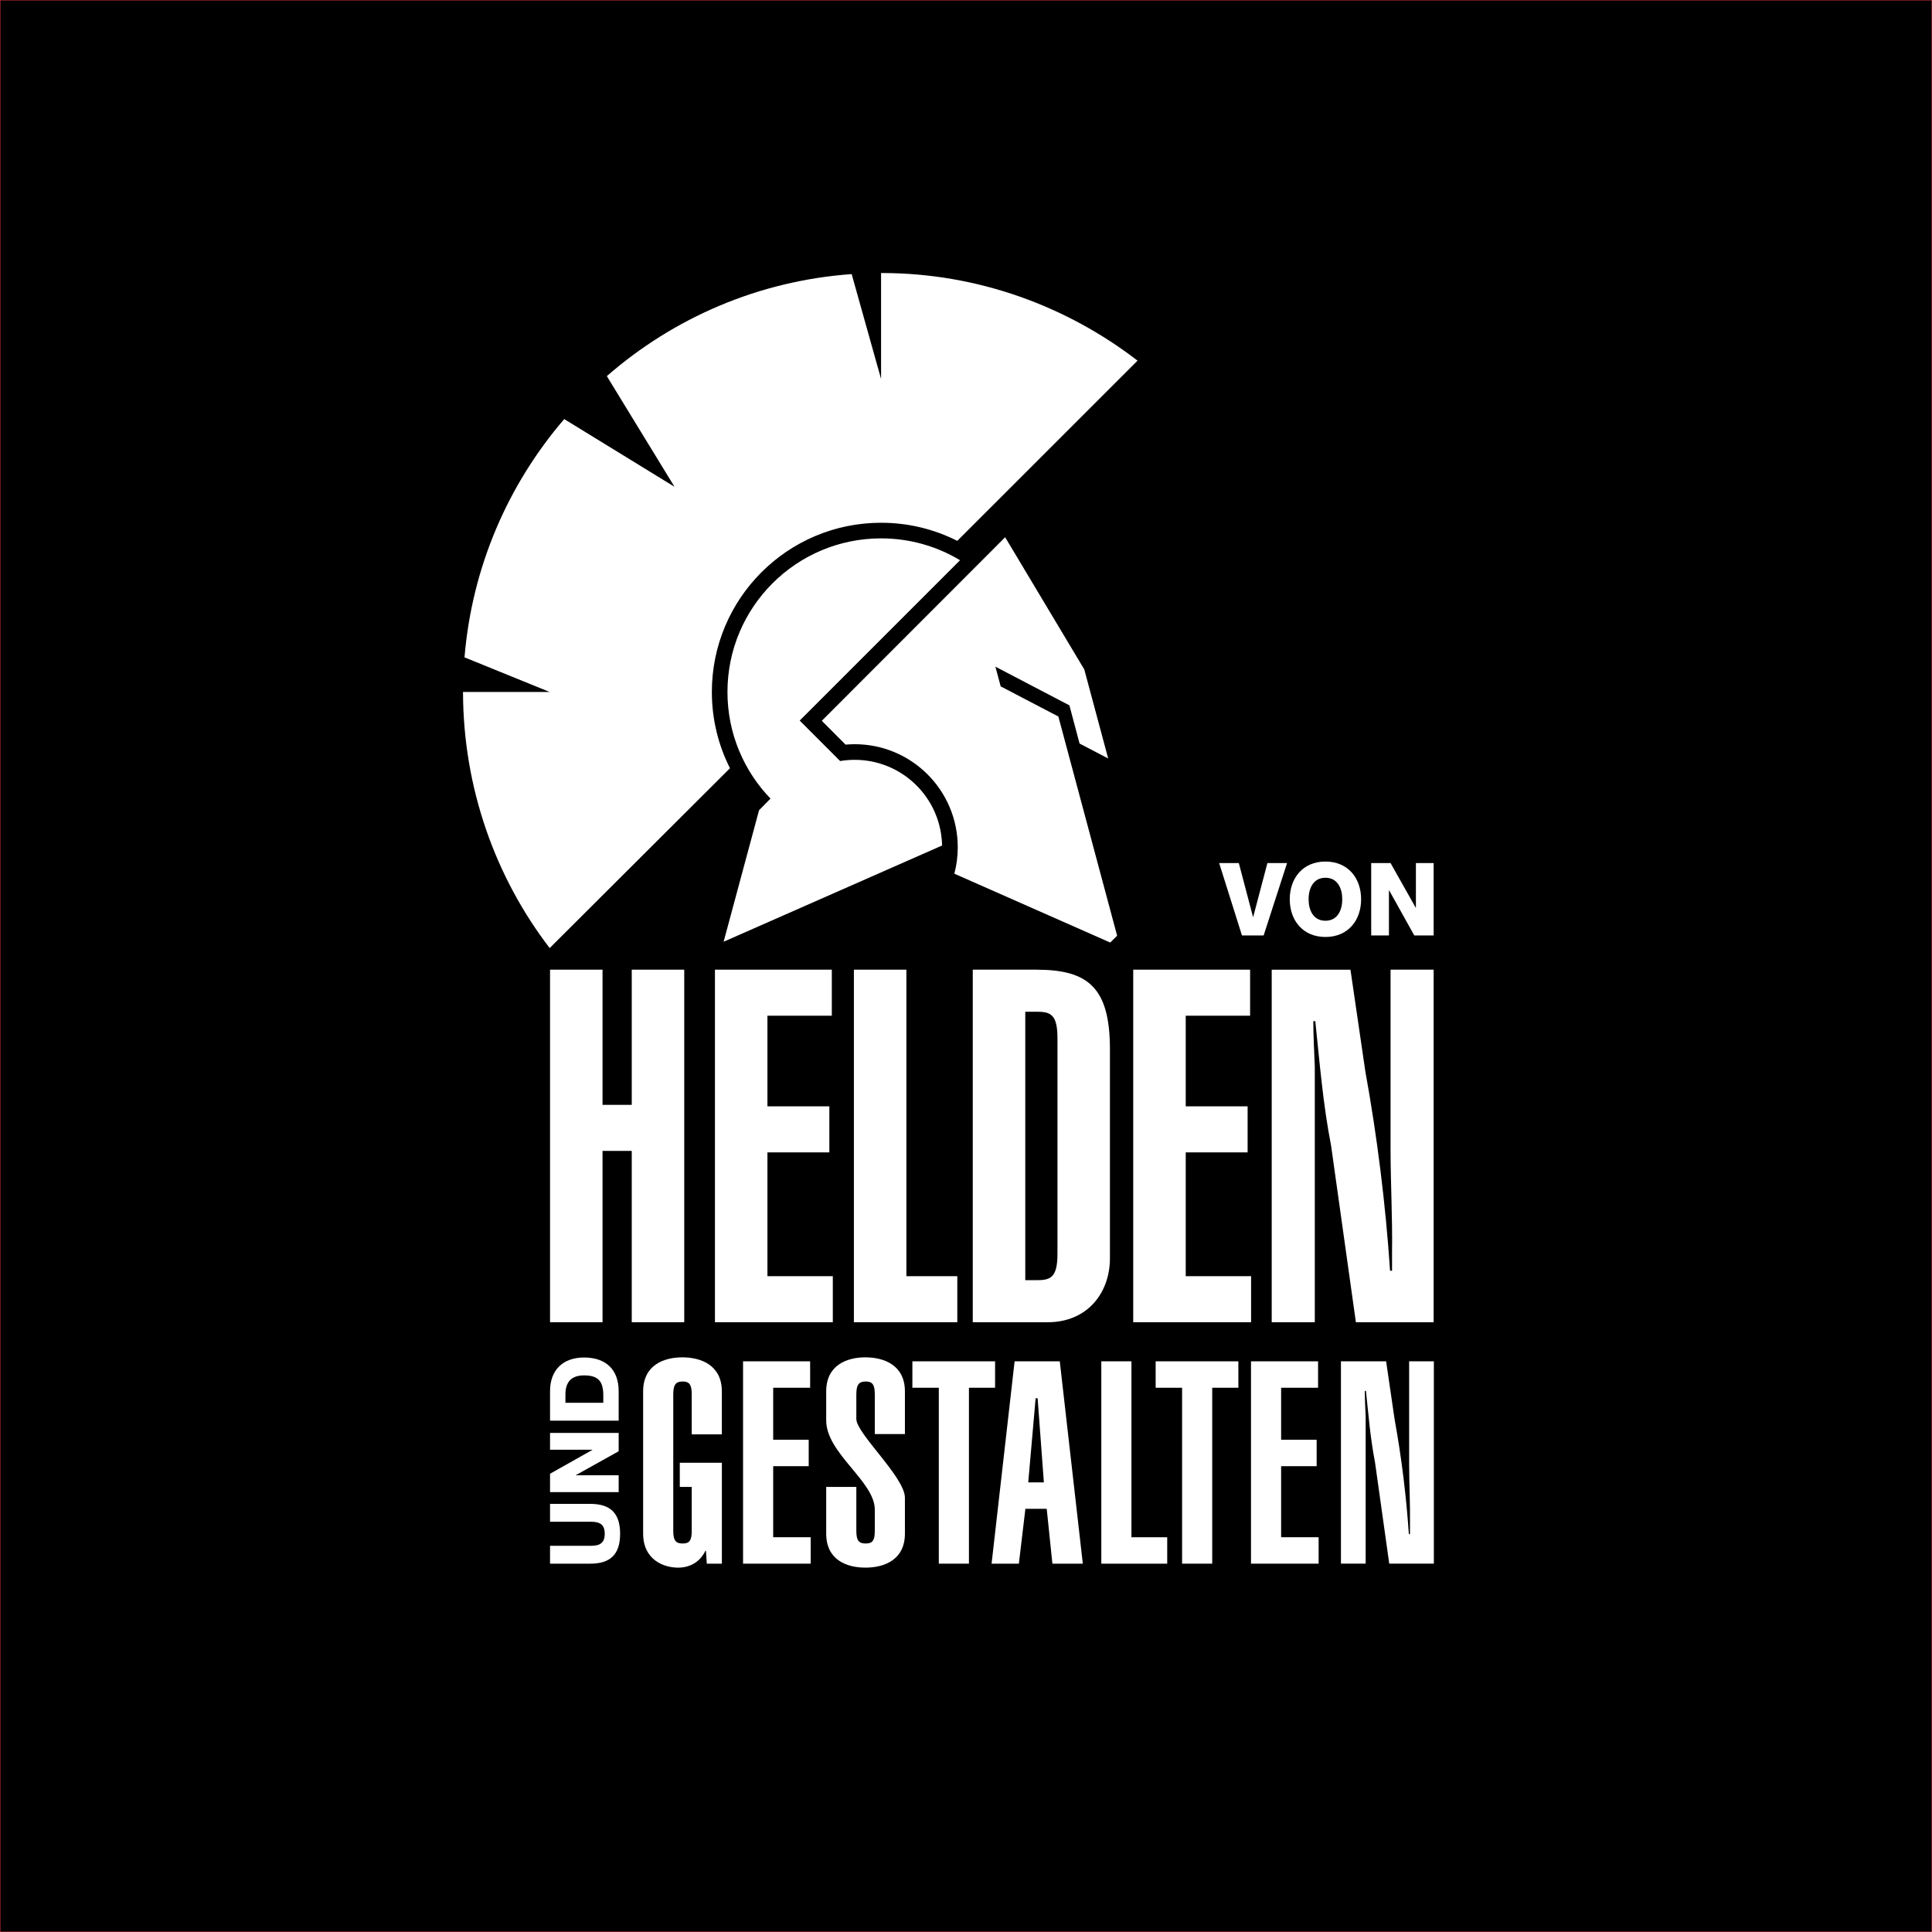
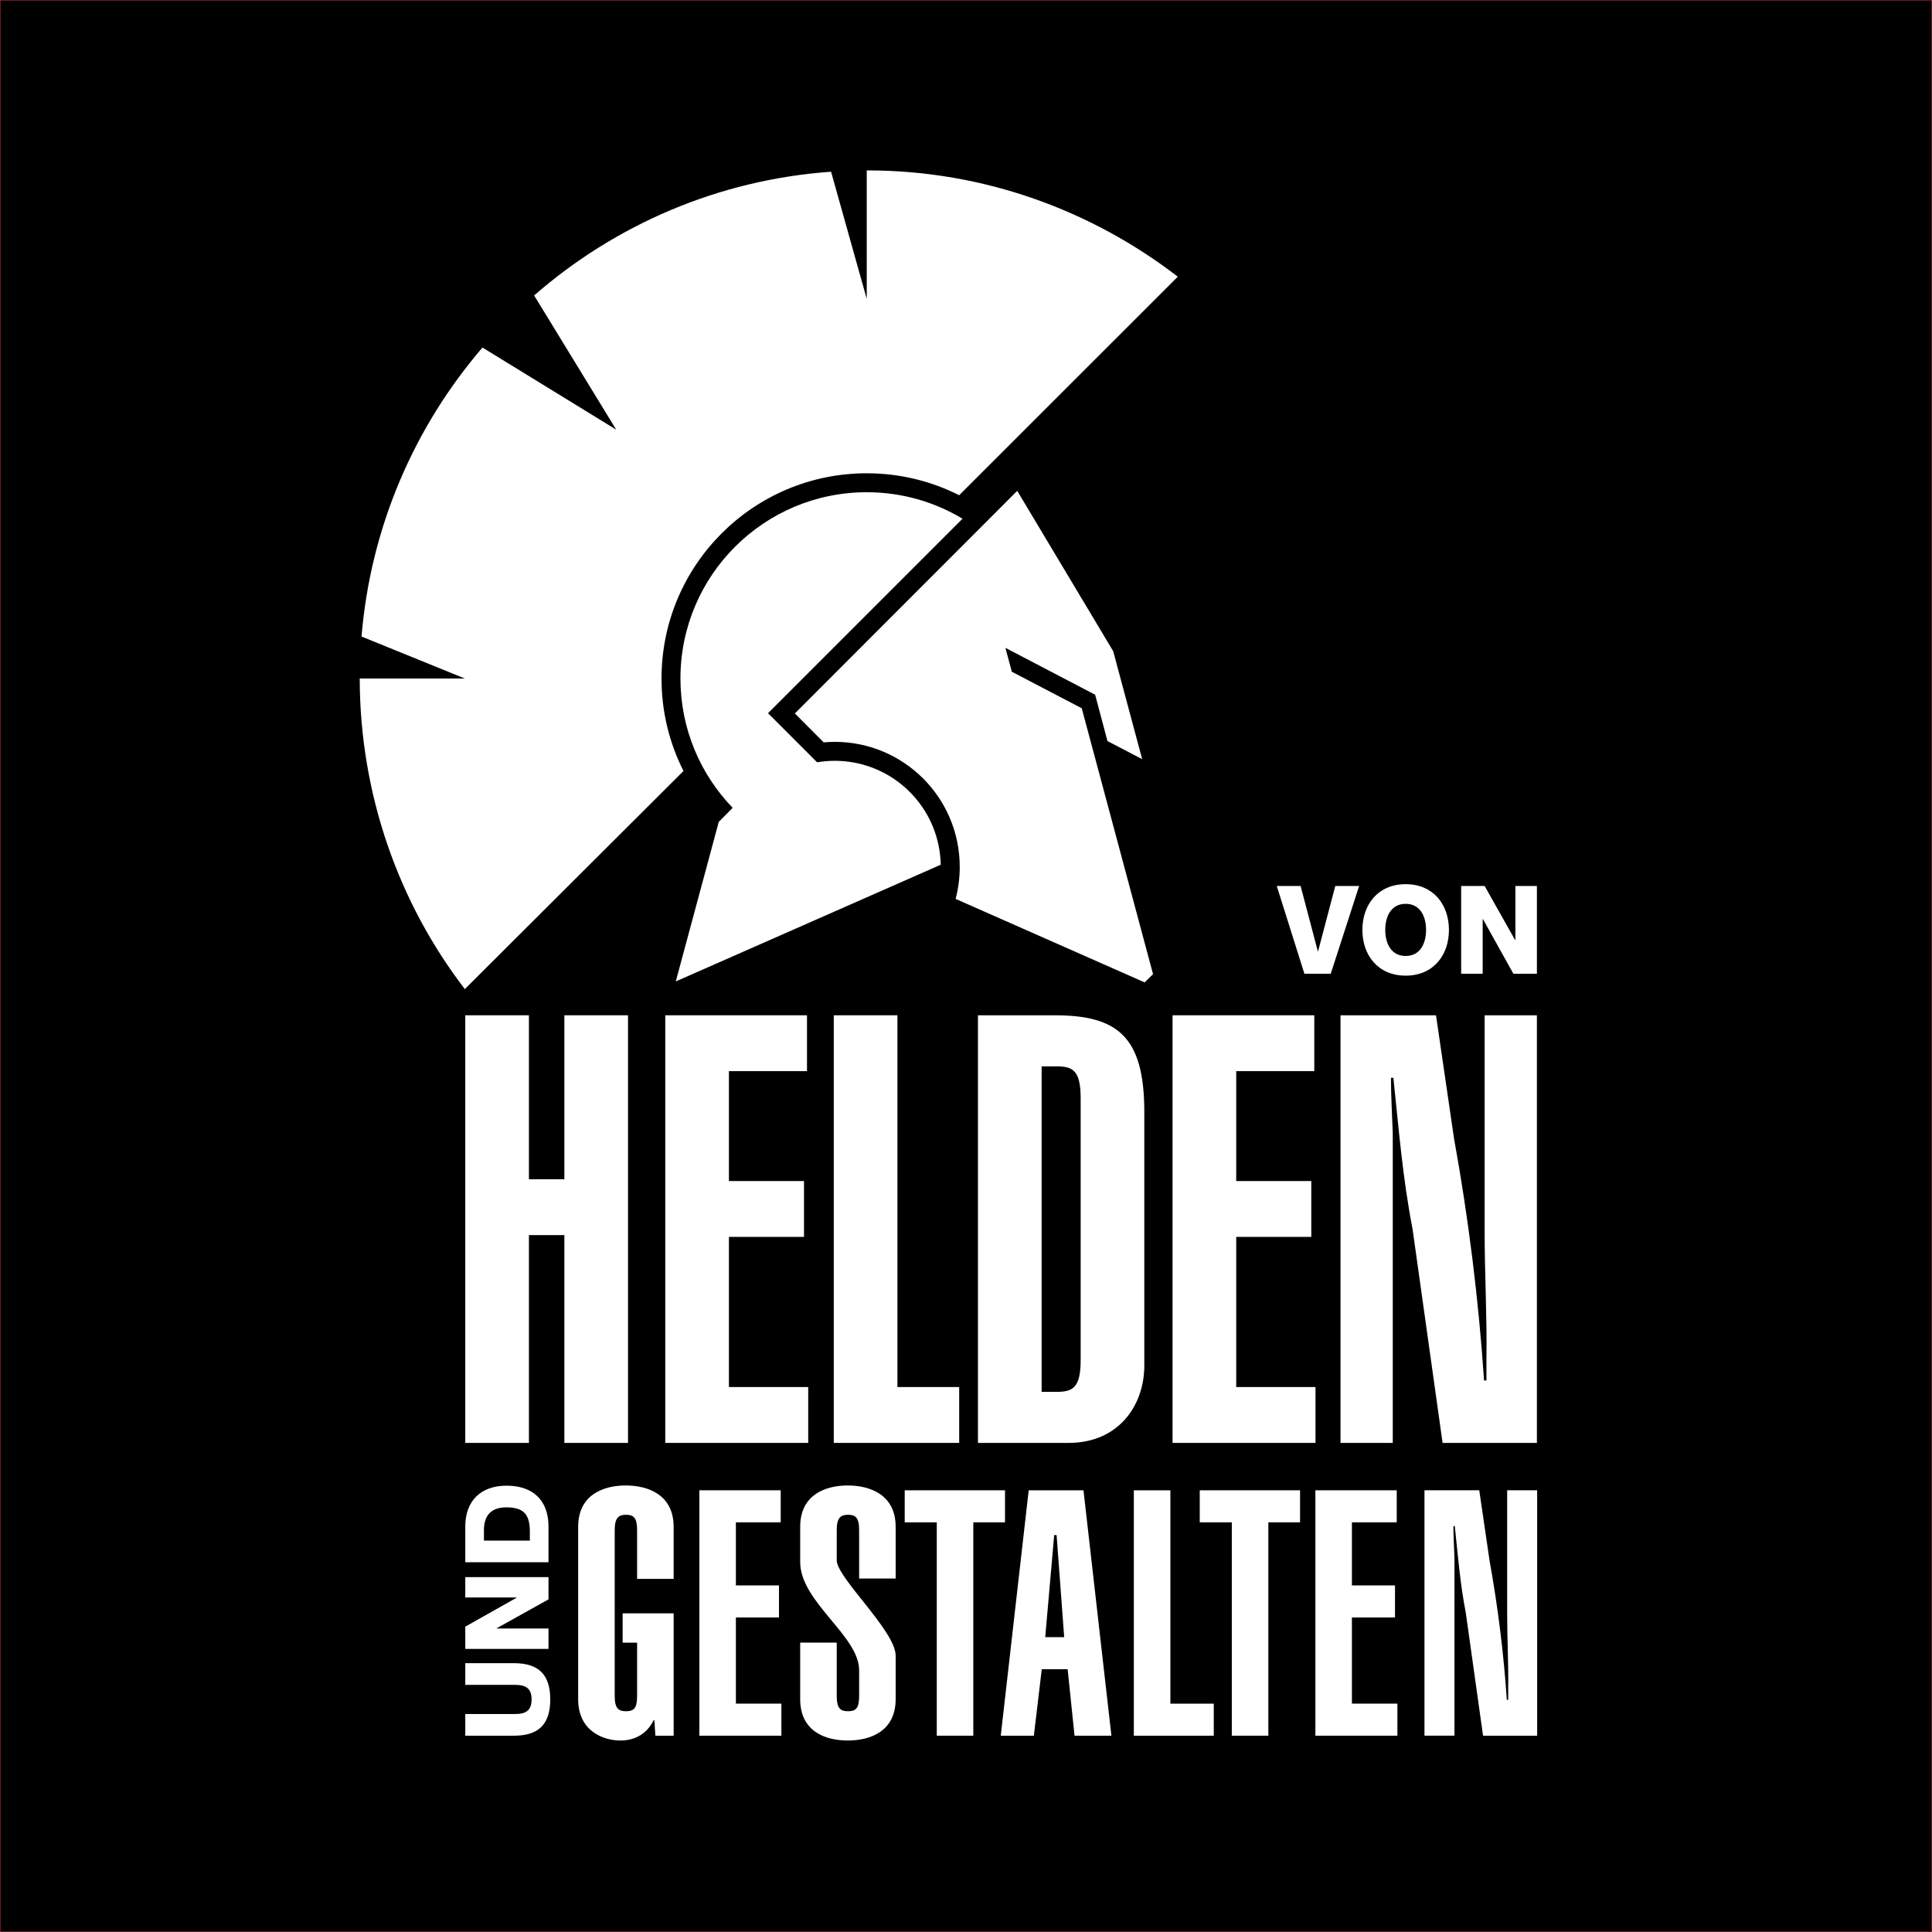
<svg xmlns="http://www.w3.org/2000/svg" id="Ebene_2" version="1.1" width="2200" height="2200">
  <defs id="defs4">
    <style id="style2">.cls-1{fill:#1d1d1b}</style>
  </defs>
  <path style="fill:#000;stroke:#c52e39" id="rect933" d="M0 0h2200v2200H0z" />
-   <g id="Ebene_1-2" transform="translate(527.245 310.9)" style="fill:#fff">
+   <g id="Ebene_1-2" transform="matrix(1.2128 0 0 1.2128 409.622 194.05)" style="fill:#fff">
    <g id="g58" style="fill:#fff">
      <g id="g18" style="fill:#fff">
        <path class="cls-1" d="M99.1 1194.76V793.27h59.77v153.94h33.27V793.27h59.77v401.49h-59.77V999.65h-33.27v195.11z" id="path6" style="fill:#fff" />
        <path class="cls-1" d="M286.88 1194.76V793.27h133.07v52.44h-73.3V948.9h70.49v52.44h-70.49v140.97h74.44v52.44H286.88Z" id="path8" style="fill:#fff" />
        <path class="cls-1" d="M445.09 1194.76V793.27h59.77v349.04h57.99v52.44H445.09Z" id="path10" style="fill:#fff" />
        <path class="cls-1" d="M580.47 793.28h72.18c59.21 0 84.01 20.3 84.01 90.78v237.96c0 38.35-24.8 72.74-71.05 72.74h-85.14V793.27Zm59.78 353.55h14.09c15.23 0 22.56-3.95 22.56-29.88V871.1c0-25.94-7.33-29.89-22.56-29.89h-14.09v305.63z" id="path12" style="fill:#fff" />
        <path class="cls-1" d="M763.18 1194.76V793.27h133.08v52.44h-73.3V948.9h70.48v52.44h-70.48v140.97h74.43v52.44H763.18Z" id="path14" style="fill:#fff" />
        <path class="cls-1" d="m1010.54 793.28 16.91 115.6c13.53 74.43 23.13 151.69 28.2 227.25h2.25v-21.43c.57-38.91-1.69-78.38-1.69-117.28V793.29h49.05v401.49h-88.53l-28.19-200.74c-9.58-49.63-12.97-94.73-18.04-142.1h-2.26c0 17.48 1.13 34.96 1.69 51.88v290.97h-49.06V793.3h89.66z" id="path16" style="fill:#fff" />
      </g>
      <g id="g38" style="fill:#fff">
        <path class="cls-1" d="M294.76 1354.79v114.88H277.6l-.97-14.56h-.65c-6.15 12.62-17.48 19.09-31.07 19.09-16.18 0-39.81-8.73-39.81-38.83v-161.81c0-30.09 23.63-38.83 44.66-38.83 21.03 0 44.98 8.74 44.98 38.83v48.87h-34.3v-45.95c0-11.65-3.56-14.24-10.35-14.24-6.79 0-10.68 2.59-10.68 14.24v155.98c0 11.65 3.56 14.24 10.68 14.24 7.12 0 10.35-2.59 10.35-14.24v-50.16h-13.59v-27.51h47.9z" id="path20" style="fill:#fff" />
        <path class="cls-1" d="M318.89 1469.67v-230.41h76.37v30.09h-42.07v59.22h40.45v30.1h-40.45v80.9h42.71v30.1h-77.02z" id="path22" style="fill:#fff" />
        <path class="cls-1" d="M447.87 1432.46c0 11.65 3.55 14.24 10.67 14.24s10.36-2.59 10.36-14.24v-24.28c0-32.35-55.34-64.07-55.34-101.61v-33.01c0-30.09 23.63-38.83 44.66-38.83 21.03 0 44.98 8.74 44.98 38.83v48.55h-34.3v-45.63c0-11.65-3.56-14.24-10.36-14.24-6.8 0-10.67 2.59-10.67 14.24v28.47c0 16.51 55.33 66.34 55.33 89.64v40.77c0 30.09-23.62 38.83-44.98 38.83-21.36 0-44.66-8.73-44.66-38.83v-53.07h34.31v50.16z" id="path24" style="fill:#fff" />
        <path class="cls-1" d="M605.87 1239.26v30.09H576.1v200.32h-34.3v-200.32h-30.1v-30.09z" id="path26" style="fill:#fff" />
        <path class="cls-1" d="M628.1 1239.26h51.45l26.22 230.41h-34.63l-6.47-62.46h-24.28l-7.44 62.46h-31.06l26.22-230.41zm33.33 137.86-7.12-95.78h-2.27l-8.41 95.78z" id="path28" style="fill:#fff" />
        <path class="cls-1" d="M726.83 1469.67v-230.41h34.31v200.32h40.74v30.1h-75.04z" id="path30" style="fill:#fff" />
        <path class="cls-1" d="M882.9 1239.26v30.09h-29.78v200.32h-34.3v-200.32h-30.1v-30.09z" id="path32" style="fill:#fff" />
        <path class="cls-1" d="M897.29 1469.67v-230.41h76.37v30.09h-42.07v59.22h40.45v30.1h-40.45v80.9h42.71v30.1h-77.02z" id="path34" style="fill:#fff" />
        <path class="cls-1" d="m1051.15 1239.26 9.71 66.34c7.76 42.72 13.26 87.05 16.17 130.41h1.3v-12.3c.32-22.33-.97-44.98-.97-67.31v-117.15h28.15v230.41h-50.8l-16.18-115.21c-5.5-28.48-7.44-54.37-10.35-81.55h-1.3c0 10.02.65 20.06.98 29.77v166.98h-28.15v-230.41h51.45z" id="path36" style="fill:#fff" />
      </g>
      <g id="g46" style="fill:#fff">
        <path class="cls-1" d="M144.96 1401.59c22.65 0 33.93 10.4 33.93 34.04s-11.27 34.04-33.93 34.04H99.1v-20.36h47.06c10.07 0 15.21-3.61 15.21-13.68s-5.14-13.68-15.21-13.68H99.1v-20.36z" id="path40" style="fill:#fff" />
        <path class="cls-1" d="M99.1 1388.19v-20.9l48.16-27.15v-.22H99.1v-19.15h78.15v20.9l-48.7 27.15v.22h48.7v19.15z" id="path42" style="fill:#fff" />
        <path class="cls-1" d="M99.1 1306.83v-33.6c0-23.97 14.56-38.31 38.75-38.31 25.61 0 39.4 14.56 39.4 38.31v33.6zm60.64-20.36v-9.63c-.33-15.43-6.35-21.56-22-21.56-14.33 0-21.12 7.55-21.12 21.56v9.63z" id="path44" style="fill:#fff" />
      </g>
      <g id="g54" style="fill:#fff">
        <path class="cls-1" d="M911.71 754.31H887l-25.97-82.42h22.39l16.16 61.3h.23l16.16-61.3h22.39l-26.67 82.42z" id="path48" style="fill:#fff" />
        <path class="cls-1" d="M982.05 670.16c25.86 0 40.63 19.04 40.63 42.95 0 23.91-14.78 42.94-40.63 42.94s-40.63-19.04-40.63-42.94 14.78-42.95 40.63-42.95zm0 67.41c13.85 0 19.16-12.12 19.16-24.47s-5.31-24.48-19.16-24.48c-13.85 0-19.17 12.13-19.17 24.48s5.31 24.47 19.17 24.47z" id="path50" style="fill:#fff" />
        <path class="cls-1" d="M1034.16 671.89h22.05l28.63 50.79h.23v-50.79h20.2v82.42h-22.05l-28.63-51.37h-.23v51.37h-20.2z" id="path52" style="fill:#fff" />
      </g>
      <path class="cls-1" d="M476.91 0h-.86v120.6l-3.85-13.75v.12L442.65 1.54l-.08-.31C336.2 8.81 239.47 51.33 163.76 117.4l77.07 126.01-125.58-77.09c-63.69 74.13-105 168.06-113.56 271.32l97 39.43H0c.16 109.27 36.94 211.21 98.69 291.6l205.3-204.77c-13.2-26.09-20.63-55.59-20.63-86.83 0-106.41 86.27-192.7 192.7-192.7 31.23 0 60.7 7.43 86.77 20.61L768.09 99.8C687.65 37.8 586.26 0 476.91 0m86.46 653.92c0 10.38-1.34 20.47-3.89 30.06l41.39 18.28 136.1 60.12 7.89-7.74-66.94-249.65-65.66-34.3-6.03-22.44 84.27 44.04 11.57 43.49 32.59 17.01-27.2-101.36-90.12-150.57-10.85 10.85.02.02-197.95 198.14 27.04 27.14c3.44-.29 6.9-.47 10.4-.47 64.82 0 117.36 52.53 117.36 117.36M296.74 761.5l40.36-149.79 13.05-13.24c-30.35-31.46-49.02-74.25-49.02-121.4 0-96.61 78.32-174.91 174.91-174.91 32.9 0 63.66 9.08 89.94 24.87L386.56 506.45l-3.19 3.19 2.68 2.66 28.48 28.5 14.89 14.91c5.39-.89 10.93-1.38 16.57-1.38 49.62 0 90.76 36.3 98.3 83.8.72 4.51 1.15 9.1 1.22 13.78L296.72 761.49Z" id="path56" style="fill:#fff" />
    </g>
  </g>
</svg>
